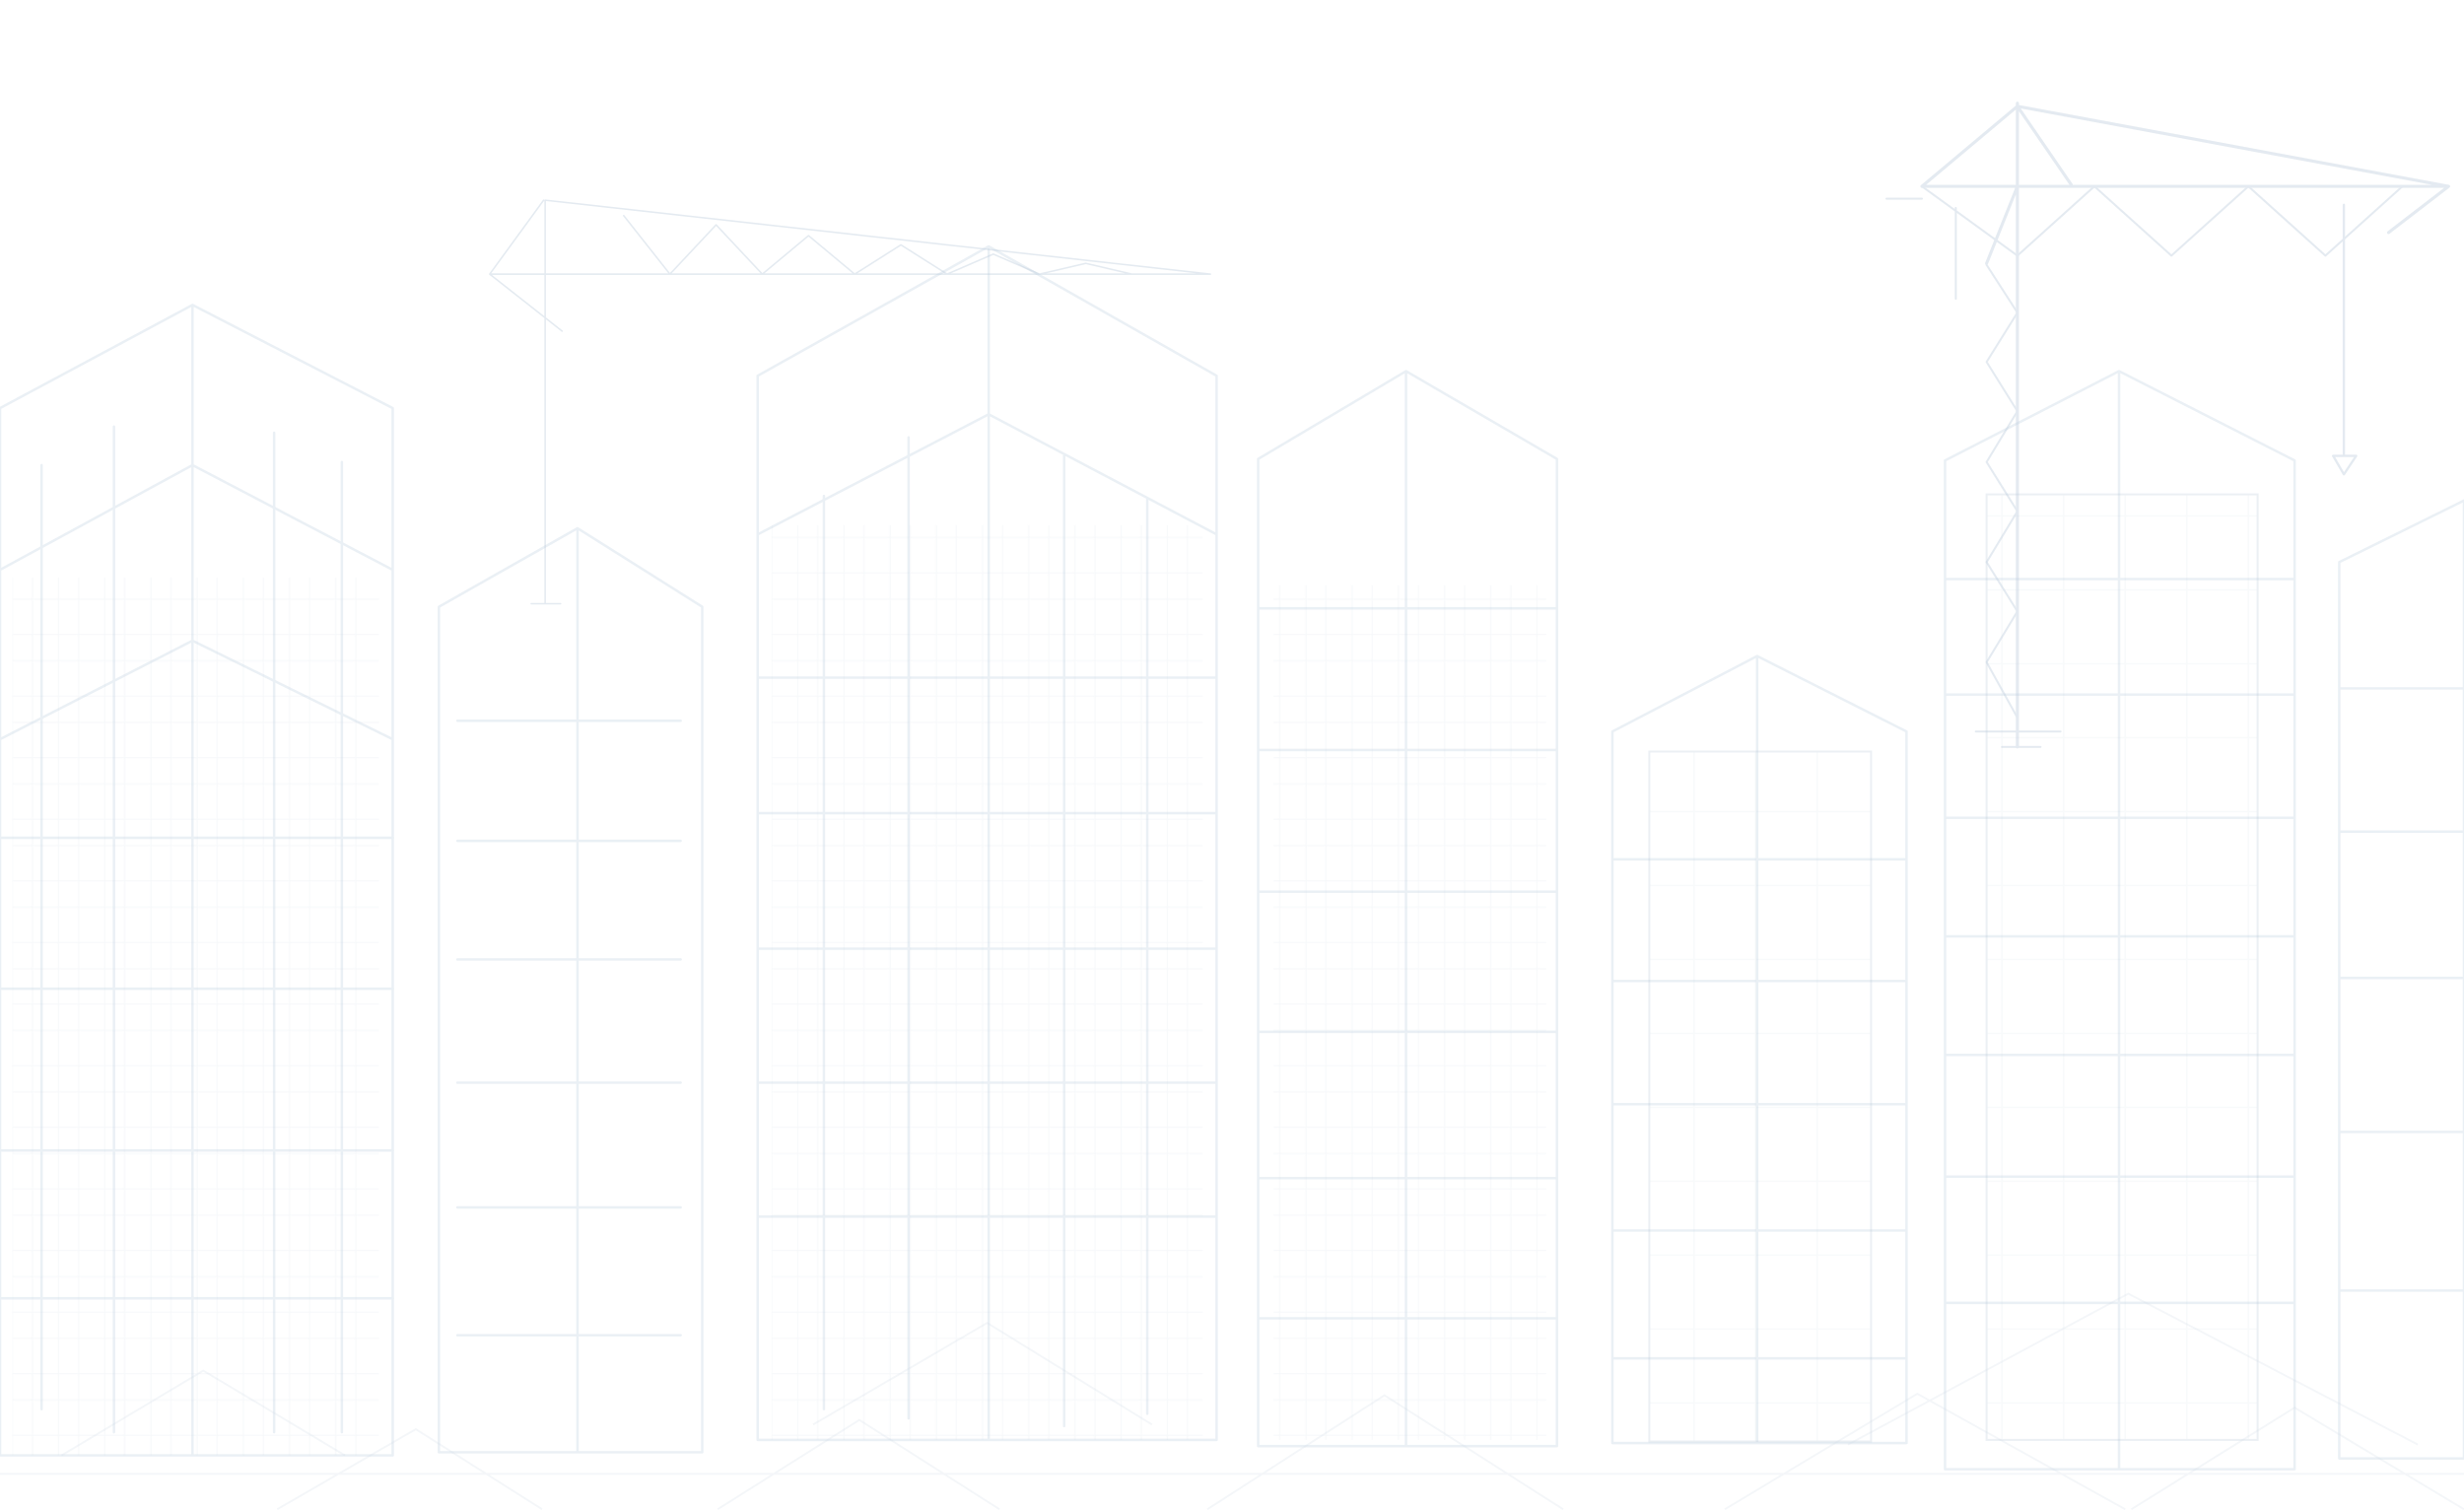
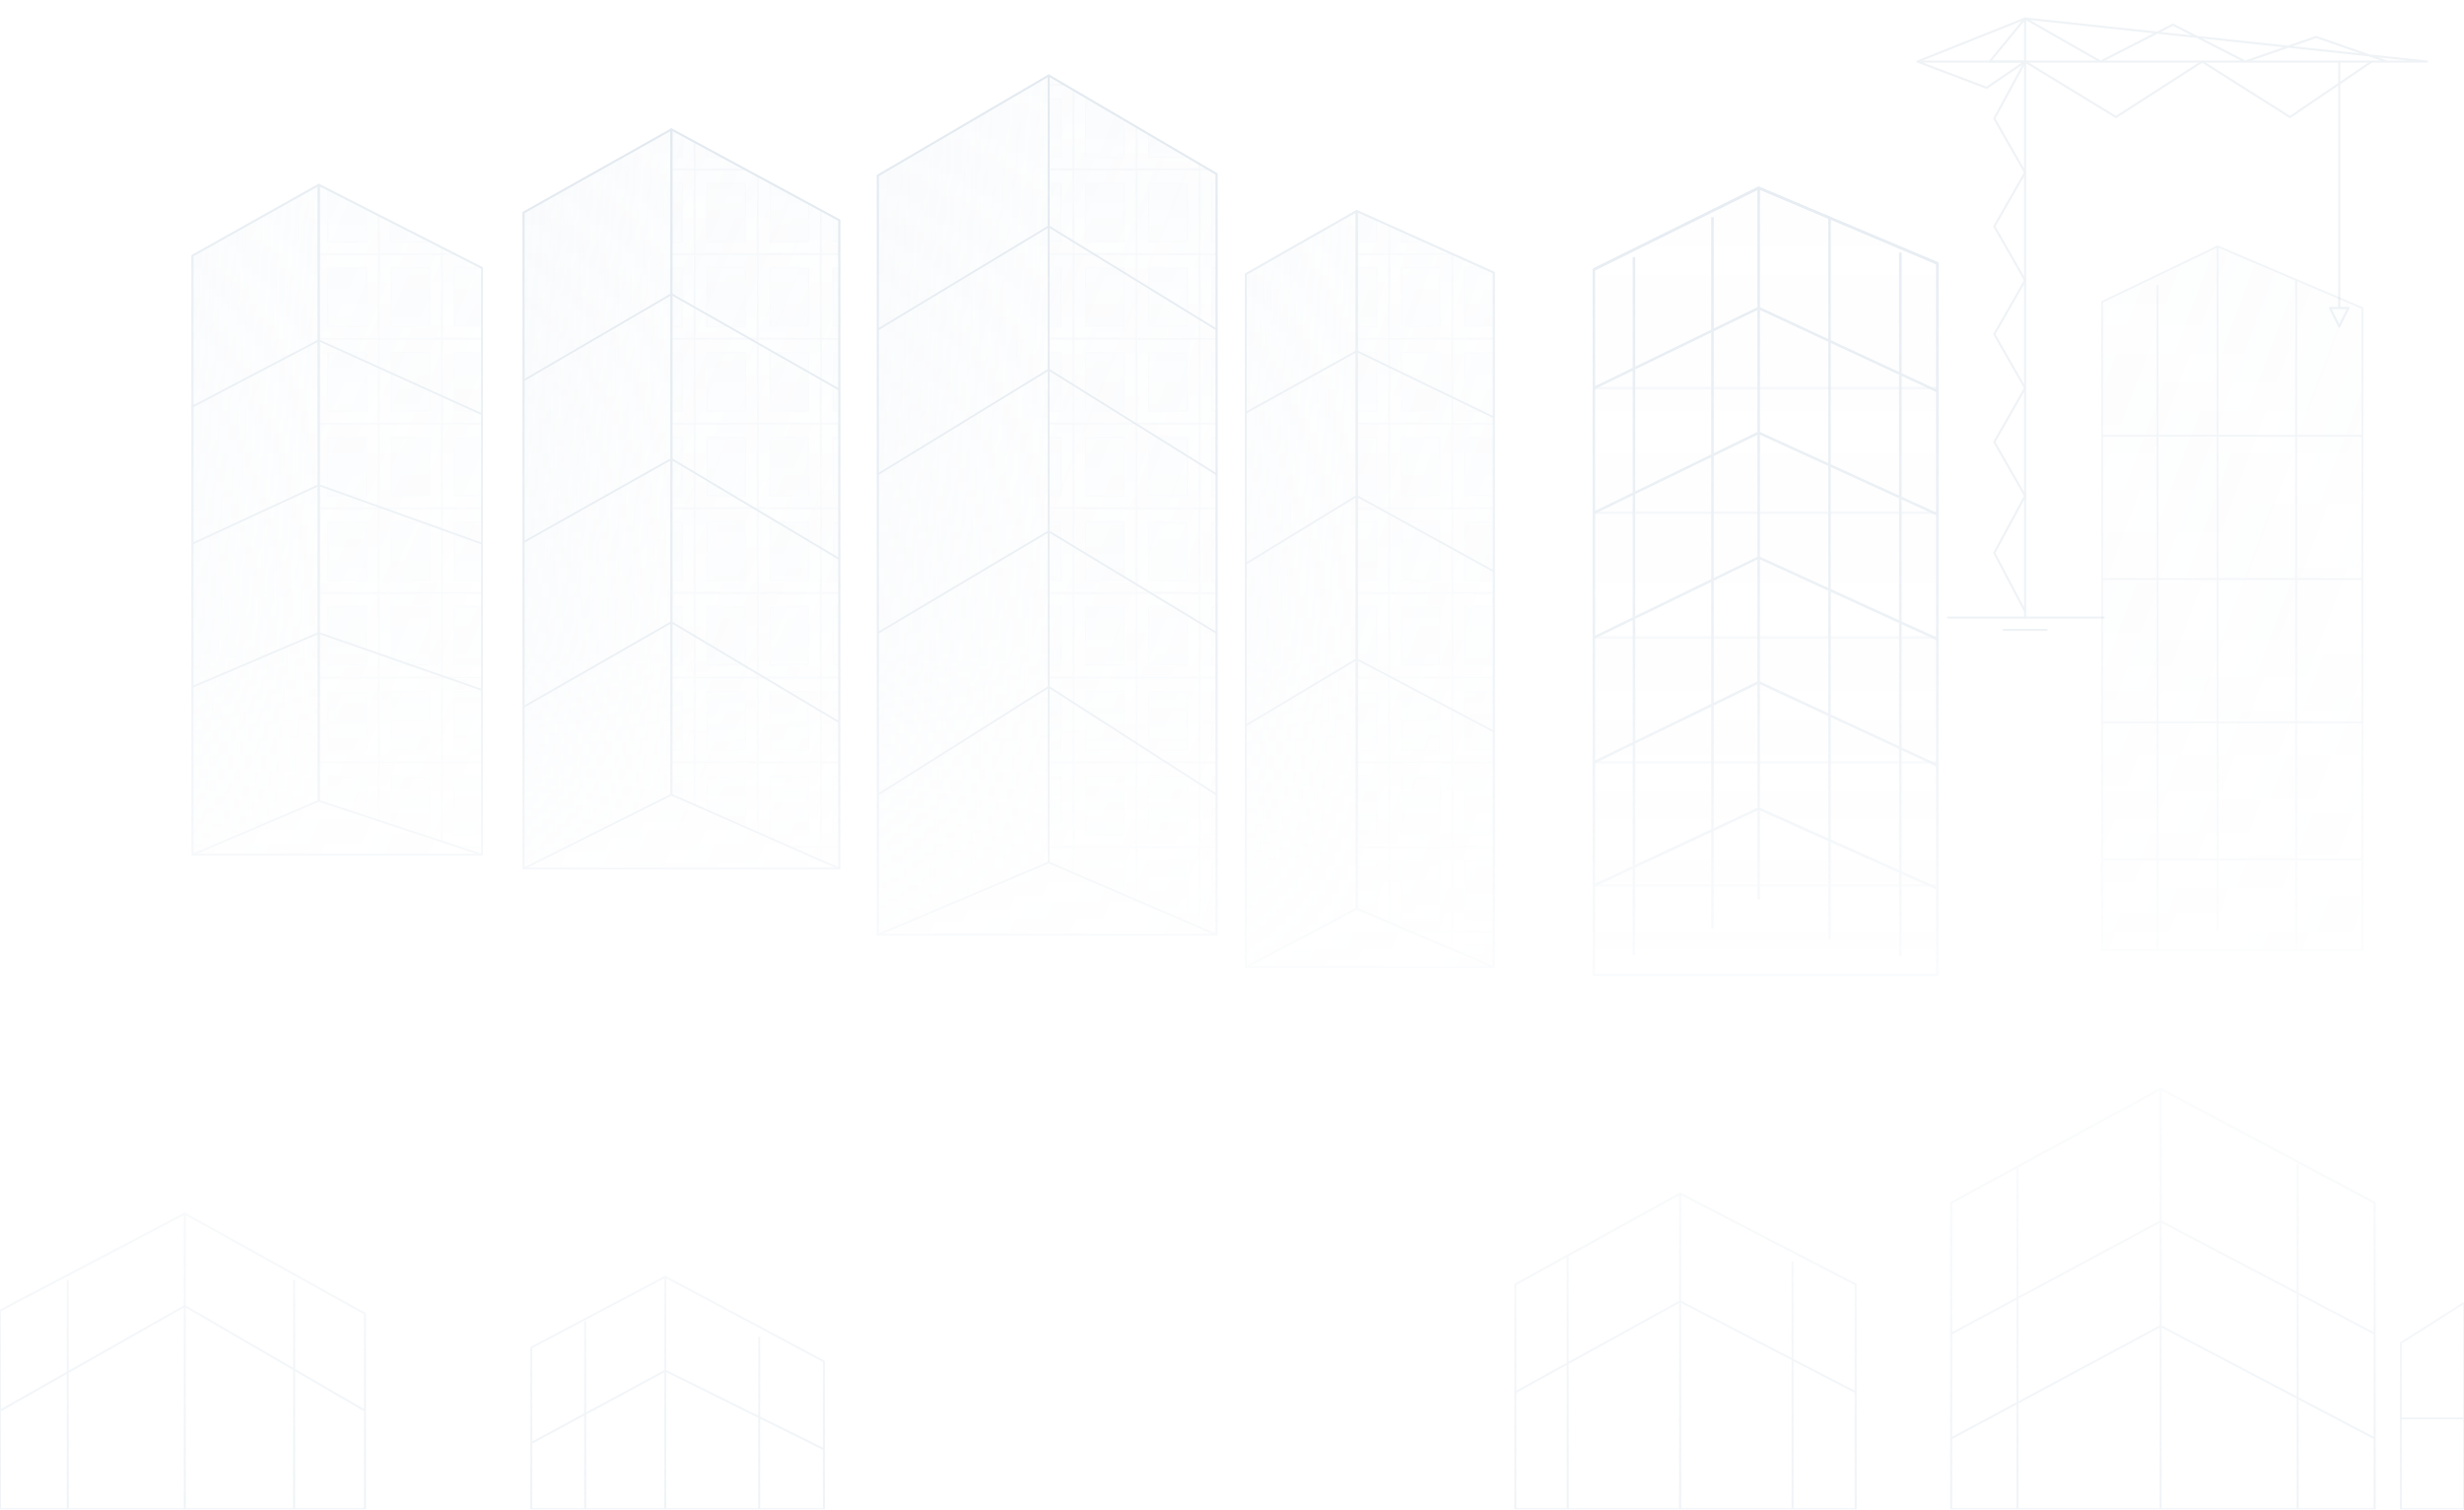
- <svg xmlns="http://www.w3.org/2000/svg" viewBox="0 0 1600 980" role="img" aria-label="Ilustração decorativa discreta de edifícios e construção civil">
+ <svg xmlns="http://www.w3.org/2000/svg" viewBox="0 0 1600 980" aria-hidden="true">
  <defs>
-     <pattern id="windows" width="30" height="40" patternUnits="userSpaceOnUse">
-       <path d="M8 0V40M21 0V40M0 12H30M0 29H30" fill="none" stroke="#bdccdb" stroke-width=".7" opacity=".28" />
+     <linearGradient id="towerShade" x1="0" y1="0" x2="1" y2="1">
+       <stop stop-color="#dce5ef" stop-opacity=".28" />
+       <stop offset="1" stop-color="#d4e0ec" stop-opacity=".09" />
+     </linearGradient>
+     <linearGradient id="sideShade" x1="0" y1="0" x2="1" y2="0">
+       <stop stop-color="#dae6f1" stop-opacity=".22" />
+       <stop offset="1" stop-color="#e5ecf3" stop-opacity=".04" />
+     </linearGradient>
+     <linearGradient id="fadeUpper" x1="0" y1="0" x2="0" y2="1">
+       <stop offset="0" stop-color="white" />
+       <stop offset=".6" stop-color="white" stop-opacity=".64" />
+       <stop offset="1" stop-color="white" stop-opacity=".02" />
+     </linearGradient>
+     <linearGradient id="fadeLower" x1="0" y1="0" x2="0" y2="1">
+       <stop stop-color="white" stop-opacity="0" />
+       <stop offset=".38" stop-color="white" stop-opacity=".28" />
+       <stop offset="1" stop-color="white" stop-opacity=".86" />
+     </linearGradient>
+     <mask id="upper">
+       <rect width="1600" height="710" fill="url(#fadeUpper)" />
+     </mask>
+     <mask id="lower">
+       <rect y="550" width="1600" height="430" fill="url(#fadeLower)" />
+     </mask>
+     <pattern id="glass" width="41" height="55" patternUnits="userSpaceOnUse">
+       <path d="M0 0V55M41 0V55M0 0H41M0 55H41" stroke="#a7bdcf" stroke-width="1" opacity=".23" fill="none" />
+       <path d="M8 9H33V47H8Z" fill="#dce6ef" opacity=".13" stroke="#afc3d5" stroke-width=".65" />
    </pattern>
-     <pattern id="floors" width="80" height="48" patternUnits="userSpaceOnUse">
-       <path d="M0 47H80M20 0V48M60 0V48" fill="none" stroke="#b4c6d7" stroke-width="1" opacity=".42" />
+     <pattern id="frame" width="78" height="56" patternUnits="userSpaceOnUse">
+       <path d="M0 0H78M0 0V56M78 0V56M0 56H78" fill="none" stroke="#aac0d3" stroke-width="1.15" opacity=".50" />
    </pattern>
  </defs>
-   <g fill="none" stroke="#b8cadb" stroke-width="1.6" stroke-linecap="round" stroke-linejoin="round" opacity=".29">
-     <path d="M0 265 125 198 255 265V945H0ZM125 198V945M0 370 125 302 255 370M0 480 125 416 255 480" />
-     <path d="M27 302V915M74 277V930M178 281V930M222 300V930M0 544H255M0 642H255M0 747H255M0 843H255" />
-     <path d="M285 394 375 343 456 394V943H285ZM375 343V943M297 468H442M297 546H442M297 623H442M297 703H442M297 784H442M297 867H442" />
-     <path d="M492 244 642 160 790 244V935H492ZM642 160V935M492 347 642 269 790 347M492 440H790M492 528H790M492 616H790M492 703H790M492 790H790" />
-     <path d="M535 322V915M590 284V921M691 296V926M745 324V918" />
-     <path d="M817 298 913 241 1011 298V939H817ZM913 241V939M817 395H1011M817 487H1011M817 579H1011M817 670H1011M817 765H1011M817 856H1011" />
-     <path d="M1047 475 1141 426 1238 475V937H1047ZM1141 426V937M1047 558H1238M1047 637H1238M1047 717H1238M1047 799H1238M1047 882H1238" />
-     <path d="M1263 299 1376 241 1490 299V954H1263ZM1376 241V954M1263 376H1490M1263 451H1490M1263 531H1490M1263 608H1490M1263 685H1490M1263 764H1490M1263 846H1490" />
-     <path d="M1519 365 1600 325V947H1519ZM1519 447H1600M1519 540H1600M1519 635H1600M1519 735H1600M1519 838H1600" />
+   <g mask="url(#upper)" stroke="#b7c9d9" stroke-width="1.15" stroke-linejoin="round">
+     <g opacity=".34">
+       <path d="M125 166 207 120 313 174 313 555 125 555Z" fill="url(#towerShade)" />
+       <path d="M125 166 207 120 207 520 125 555Z" fill="url(#sideShade)" />
+       <path d="M207 120 313 174 313 555 207 520Z" fill="url(#glass)" />
+       <path d="M207 120V520M125 264 207 221 313 269M125 353 207 315 313 353M125 446 207 411 313 448" fill="none" />
+     </g>
+     <g opacity=".42">
+       <path d="M340 138 436 84 545 143V564H340Z" fill="url(#towerShade)" />
+       <path d="M340 138 436 84 436 516 340 564Z" fill="url(#sideShade)" />
+       <path d="M436 84 545 143V564L436 516Z" fill="url(#glass)" />
+       <path d="M436 84V516M340 247 436 191 545 253M340 352 436 298 545 363M340 459 436 404 545 469" fill="none" />
+     </g>
+     <g opacity=".40">
+       <path d="M570 114 681 49 790 113V607H570Z" fill="url(#towerShade)" />
+       <path d="M570 114 681 49 681 560 570 607Z" fill="url(#sideShade)" />
+       <path d="M681 49 790 113V607L681 560Z" fill="url(#glass)" />
+       <path d="M681 49V560M570 214 681 147 790 214M570 308 681 240 790 308M570 411 681 345 790 411M570 516 681 446 790 516" fill="none" />
+     </g>
+     <g opacity=".32">
+       <path d="M809 178 881 137 970 177V628H809Z" fill="url(#towerShade)" />
+       <path d="M809 178 881 137 881 590 809 628Z" fill="url(#sideShade)" />
+       <path d="M881 137 970 177V628L881 590Z" fill="url(#glass)" />
+       <path d="M881 137V590M809 268 881 228 970 271M809 366 881 322 970 371M809 471 881 428 970 475" fill="none" />
+     </g>
+     <g opacity=".37" stroke-width="1.65">
+       <path d="M1035 175 1142 122 1258 171V633H1035Z" fill="#dfE8f1" fill-opacity=".12" />
+       <path d="M1142 122V584M1035 175 1142 122 1258 171M1035 252 1142 200 1258 254M1035 333 1142 281 1258 334M1035 414 1142 362 1258 415M1035 495 1142 443 1258 497M1035 575 1142 525 1258 577M1061 167V620M1112 141V603M1188 141V610M1234 164V621" fill="none" />
+       <path d="M1035 252H1258M1035 333H1258M1035 414H1258M1035 495H1258M1035 575H1258" fill="none" opacity=".4" />
+     </g>
+     <g opacity=".23">
+       <path d="M1365 196 1440 160 1534 200V617H1365Z" fill="url(#towerShade)" />
+       <path d="M1440 160V605M1365 283H1534M1365 376H1534M1365 469H1534M1365 558H1534M1401 185V617M1491 182V617" fill="none" />
+     </g>
  </g>
-   <g fill="url(#windows)" stroke="none" opacity=".46">
-     <rect x="8" y="375" width="238" height="570" />
-     <rect x="501" y="341" width="280" height="594" />
-     <rect x="827" y="380" width="177" height="555" />
+   <g stroke="#b9c9d8" stroke-width="1.35" fill="none" stroke-linecap="round" stroke-linejoin="round" opacity=".23">
+     <path d="M1315 12V401M1292 40H1576M1292 40 1315 12 1576 40M1315 12 1364 40 1411 16 1458 40 1504 24 1550 40" />
+     <path d="M1315 40 1295 77 1315 112 1295 147 1315 182 1295 217 1315 252 1295 287 1315 322 1295 359 1315 397" />
+     <path d="M1315 40 1245 40 1315 12M1245 40 1290 57 1315 40M1315 40 1374 76 1430 40 1487 76 1540 40" />
+     <path d="M1519 40V200M1513 200H1525L1519 212Z" />
+     <path d="M1265 401H1366M1301 409H1329" />
  </g>
-   <g fill="url(#floors)" stroke="#aabed0" stroke-width="1.3" opacity=".23">
-     <rect x="1290" y="321" width="176" height="614" />
-     <rect x="1071" y="488" width="144" height="448" />
-   </g>
-   <g fill="none" stroke="#b8c9d9" stroke-linecap="round" stroke-linejoin="round" opacity=".38">
-     <path stroke-width="2" d="M1310 67V485M1248 121H1590M1310 69 1345 120M1310 69 1248 121M1310 69 1590 121M1310 121 1290 171M1590 121 1551 151M1310 121 1590 121" />
-     <path stroke-width="1.3" d="M1248 121 1310 166 1360 121 1410 166 1460 121 1510 166 1560 121M1290 172 1310 203 1290 235 1310 267 1290 300 1310 332 1290 365 1310 397 1290 430 1310 466M1270 135V194" />
-     <path stroke-width="1.5" d="M1522 133V295M1515 296H1530L1522 308Z" />
-     <path stroke-width="1.3" d="M1225 129H1248M1283 475H1338M1325 485H1300" />
-     <path stroke-width="1" d="M318 178H786M318 178 353 130M318 178 365 215M354 130 786 178M405 140 435 178 465 146 495 178 525 153 555 178 585 159 615 178 645 165 675 178 705 171 735 178M354 130V392M345 392H364" />
-   </g>
-   <g fill="none" stroke="#cbd7e2" stroke-width="1.2" opacity=".22">
-     <path d="M0 957H1600M180 980 270 928 352 980M466 980 558 922 649 980M784 980 899 906 1015 980M1120 980 1245 905 1380 980M1384 980 1490 914 1600 980" />
-     <path d="M40 945 132 890 224 945M528 925 641 859 748 925M1200 938 1382 840 1570 938" />
+   <g mask="url(#lower)" opacity=".25" stroke="#b8cada" stroke-width="1.3" fill="none" stroke-linejoin="round">
+     <path d="M0 851 120 788 237 853V980H0ZM120 788V980M0 916 120 848 237 916M44 831V980M191 831V980" />
+     <path d="M345 875 432 829 535 884V980H345ZM432 829V980M345 937 432 890 535 941M380 858V980M493 868V980" />
+     <path d="M984 834 1091 775 1205 834V980H984ZM1091 775V980M984 904 1091 845 1205 904M1018 816V980M1164 819V980" />
+     <path d="M1267 781 1403 707 1542 781V980H1267ZM1403 707V980M1267 866 1403 793 1542 866M1267 934 1403 861 1542 934M1310 758V980M1492 756V980" />
+     <path d="M1559 872 1600 846V980H1559ZM1559 921H1600" />
  </g>
</svg>
